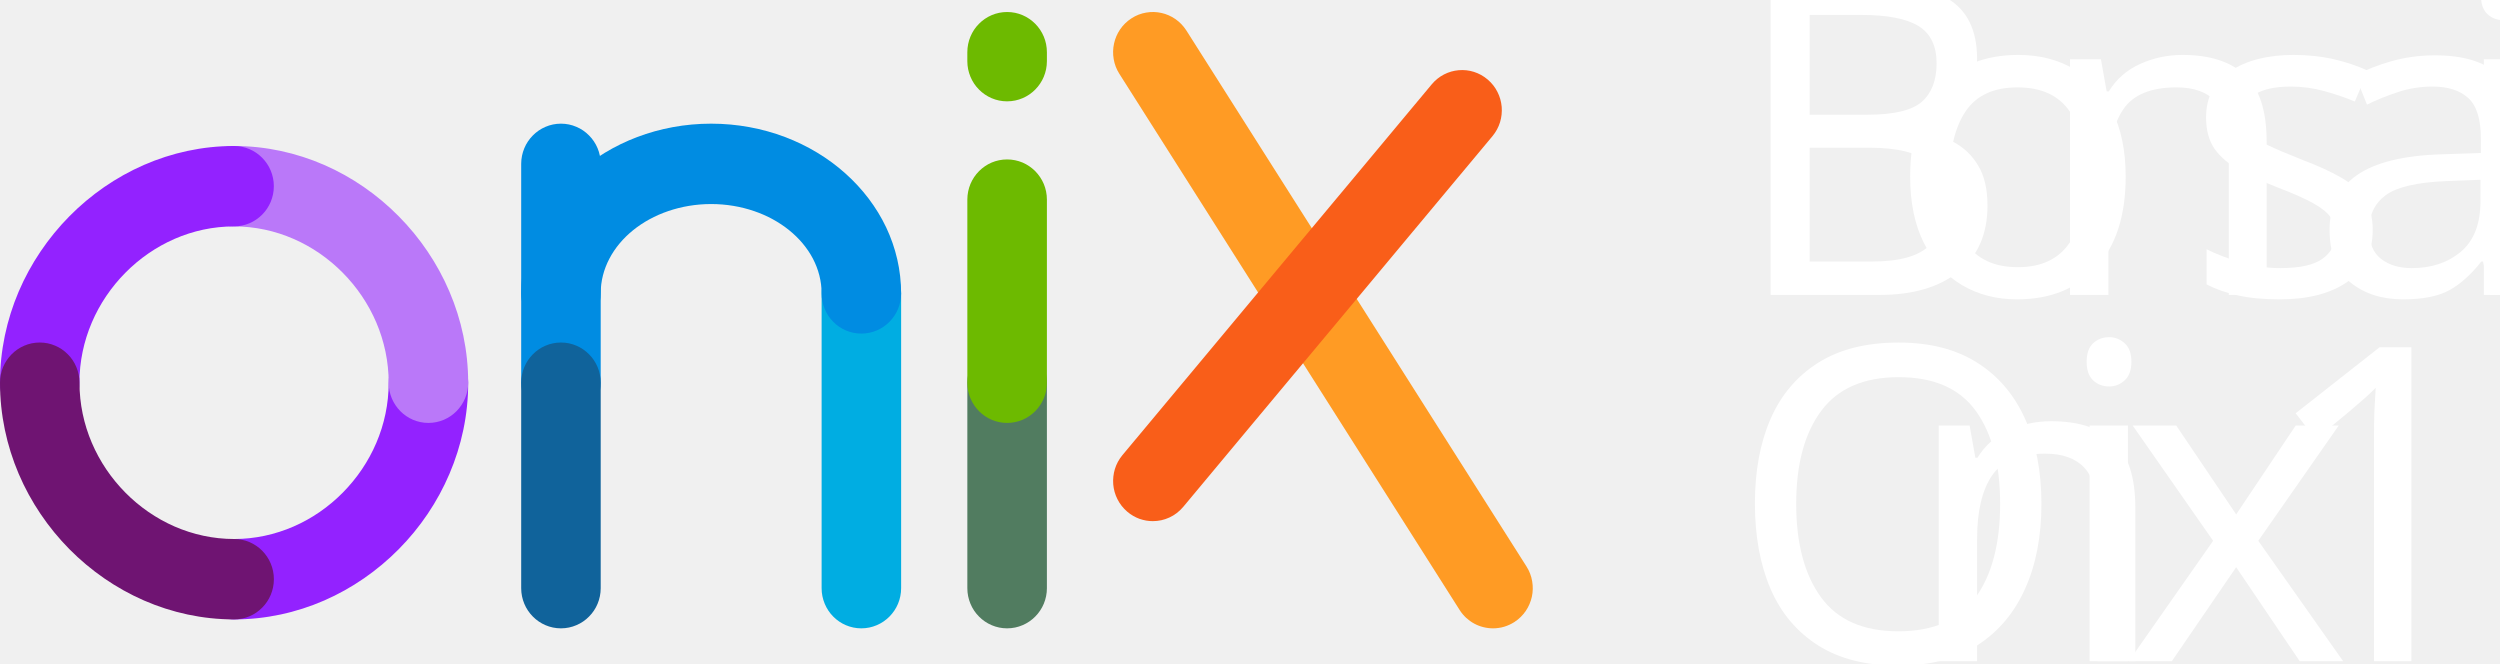
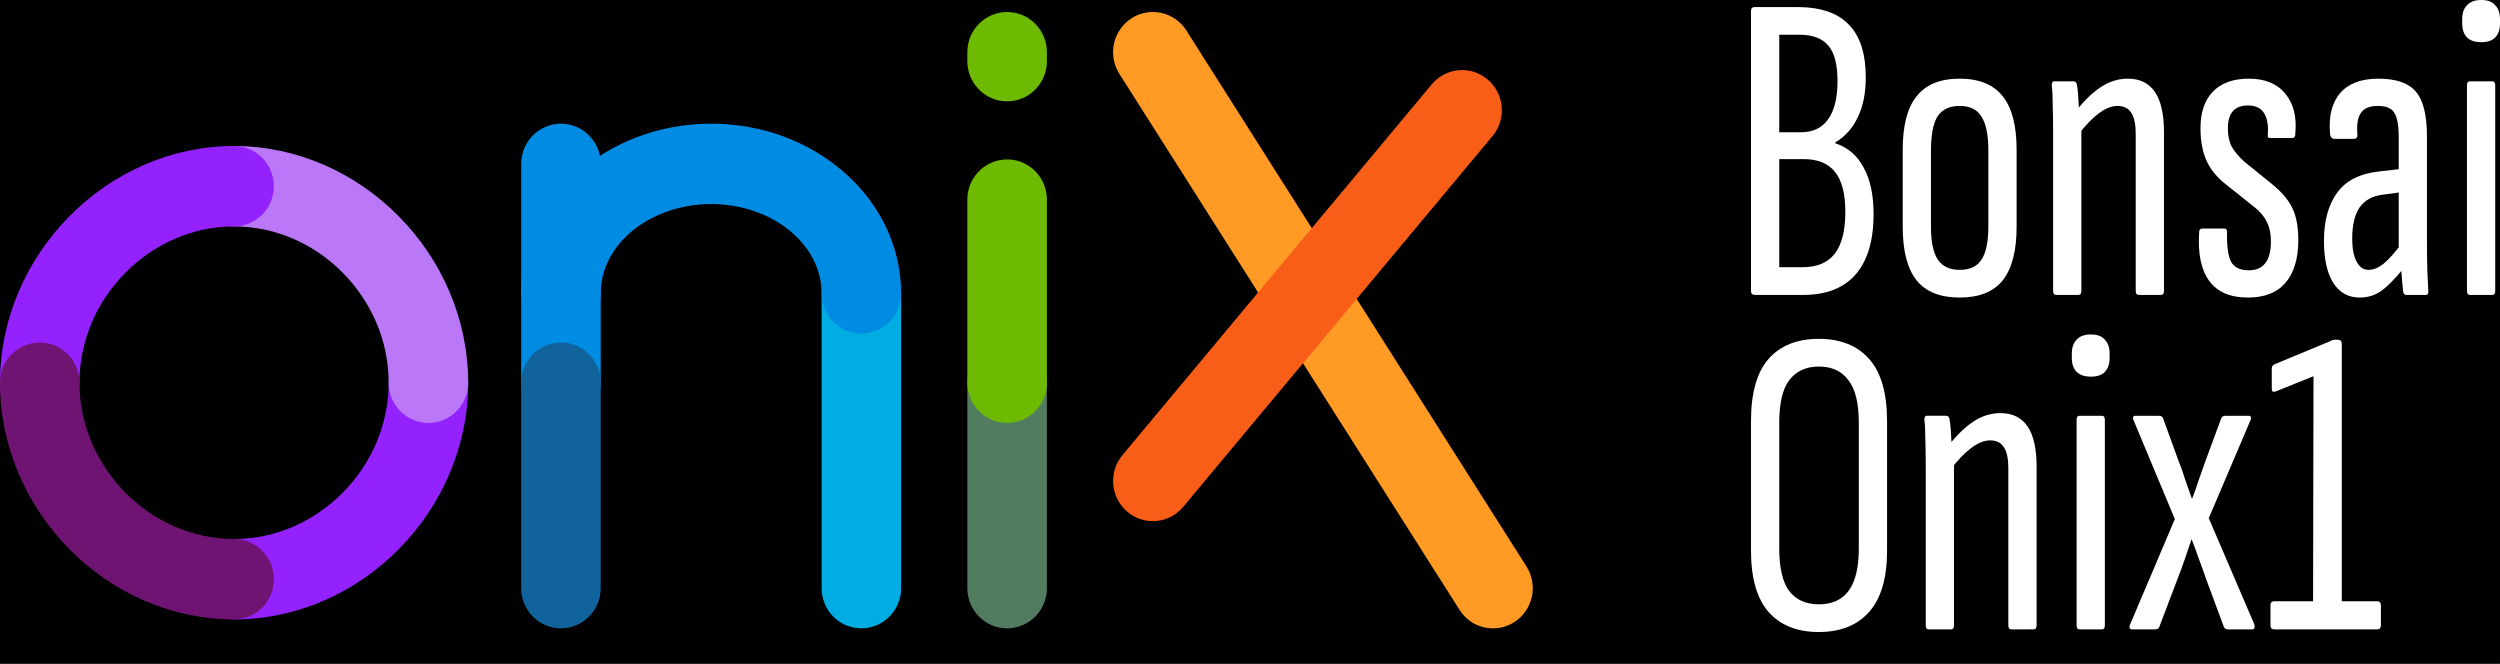
<svg xmlns="http://www.w3.org/2000/svg" version="1.1" id="svg1" width="142.34" height="37.796" viewBox="0 0 142.34 37.796">
  <defs id="defs1">
    <clipPath clipPathUnits="userSpaceOnUse" id="clipPath2">
      <path d="M 0,0 H 283 V 76 H 0 Z" transform="scale(1,-1.26363)" id="path2" />
    </clipPath>
  </defs>
+   <rect style="fill:#000000;stroke:none;stroke-width:39.999" id="rect1" width="142.34" height="37.796" x="48.851" y="11.225" transform="translate(-48.85112,-11.22451)" />
  <g id="g1" style="display:inline" transform="translate(-48.85112,-11.22451)" />
  <g id="layer1" transform="translate(-48.85112,-11.22451)">
    <g id="g16" style="display:none">
      <text id="text3" xml:space="preserve" transform="scale(0.9945158,1.005514)" style="font-size:16.088px;fill:#ff0000;stroke:none;stroke-width:1.341" x="268.124" y="45.379">
        <tspan id="tspan3" style="font-variant:normal;font-weight:normal;font-size:50.993px;font-family:'Sofia Sans Extra Condensed';writing-mode:lr-tb;fill:#ff0000;fill-opacity:1;fill-rule:nonzero;stroke:none;stroke-width:1.341" x="268.124" y="45.379">Bonsai</tspan>
        <tspan id="tspan4" style="font-variant:normal;font-weight:normal;font-size:50.993px;font-family:'Sofia Sans Extra Condensed';writing-mode:lr-tb;fill:#ff0000;fill-opacity:1;fill-rule:nonzero;stroke:none;stroke-width:1.341" x="268.124" y="87.952">Onix1</tspan>
      </text>
    </g>
    <g id="g3" transform="translate(-90.82401)">
      <g id="g2" transform="matrix(0.4880558,0,0,0.4880558,107.941,5.746313)">
        <path id="path4" d="m 92.328,83.484 c -0.64,0 -1.249,-0.129 -1.801,-0.369 -0.557,-0.235 -1.057,-0.579 -1.475,-1.005 -0.421,-0.421 -0.76,-0.927 -0.995,-1.489 -0.235,-0.563 -0.364,-1.177 -0.364,-1.828 0,-0.647 0.129,-1.261 0.364,-1.823 0.235,-0.563 0.573,-1.068 0.995,-1.496 0.417,-0.421 0.917,-0.765 1.475,-1.004 0.552,-0.235 1.161,-0.365 1.801,-0.365 2.443,0 4.792,-0.525 6.943,-1.459 2.151,-0.937 4.099,-2.291 5.74,-3.952 1.645,-1.663 2.984,-3.631 3.911,-5.803 0.928,-2.172 1.443,-4.547 1.443,-7.021 0,-0.645 0.131,-1.26 0.365,-1.823 0.235,-0.563 0.573,-1.068 0.995,-1.489 0.416,-0.427 0.916,-0.771 1.473,-1.005 0.552,-0.24 1.167,-0.369 1.803,-0.369 0.64,0 1.255,0.129 1.807,0.369 0.557,0.235 1.057,0.579 1.475,1.005 0.421,0.421 0.76,0.927 0.995,1.489 0.235,0.563 0.364,1.177 0.364,1.823 0,3.745 -0.78,7.339 -2.187,10.631 -1.401,3.292 -3.427,6.276 -5.917,8.792 -2.489,2.515 -5.437,4.563 -8.692,5.984 -3.256,1.417 -6.813,2.208 -10.516,2.208 z" style="display:inline;fill:#9322ff;fill-opacity:1;fill-rule:nonzero;stroke:none;stroke-width:1.333" />
        <path id="path5" d="m 165.505,84.527 c -0.641,0 -1.251,-0.131 -1.808,-0.371 -0.552,-0.235 -1.052,-0.577 -1.473,-1.005 -0.417,-0.421 -0.755,-0.927 -0.989,-1.489 -0.235,-0.563 -0.365,-1.177 -0.365,-1.823 V 45.453 c 0,-0.651 0.131,-1.265 0.365,-1.828 0.235,-0.557 0.572,-1.063 0.989,-1.489 0.421,-0.423 0.921,-0.767 1.473,-1.005 0.557,-0.235 1.167,-0.371 1.808,-0.371 0.64,0 1.249,0.136 1.807,0.371 0.552,0.239 1.052,0.583 1.475,1.005 0.416,0.427 0.76,0.932 0.995,1.489 0.235,0.563 0.364,1.177 0.364,1.828 v 34.385 c 0,0.645 -0.129,1.26 -0.364,1.823 -0.235,0.563 -0.579,1.068 -0.995,1.489 -0.423,0.428 -0.923,0.771 -1.475,1.005 -0.557,0.24 -1.167,0.371 -1.807,0.371 z" style="display:inline;fill:#00ade2;fill-opacity:1;fill-rule:nonzero;stroke:none;stroke-width:1.333" />
        <path id="path6" d="m 239.197,84.527 c -0.38,0 -0.76,-0.048 -1.129,-0.141 -0.371,-0.093 -0.729,-0.229 -1.063,-0.412 -0.339,-0.181 -0.656,-0.411 -0.948,-0.676 -0.287,-0.271 -0.547,-0.579 -0.765,-0.928 L 215.448,51.109 205.531,35.479 195.609,19.844 c -0.349,-0.541 -0.568,-1.131 -0.667,-1.735 -0.104,-0.599 -0.088,-1.208 0.041,-1.797 0.125,-0.583 0.36,-1.145 0.704,-1.651 0.339,-0.5 0.781,-0.943 1.323,-1.292 0.536,-0.353 1.125,-0.577 1.719,-0.676 0.593,-0.105 1.197,-0.089 1.776,0.041 0.577,0.125 1.135,0.369 1.635,0.713 0.496,0.344 0.933,0.792 1.281,1.333 l 9.917,15.631 9.921,15.629 9.917,15.631 9.921,15.631 c 0.349,0.547 0.568,1.135 0.667,1.739 0.104,0.599 0.089,1.209 -0.036,1.797 -0.131,0.583 -0.365,1.145 -0.708,1.651 -0.339,0.5 -0.781,0.943 -1.324,1.297 -0.192,0.125 -0.391,0.229 -0.593,0.323 -0.203,0.093 -0.411,0.172 -0.625,0.235 -0.208,0.063 -0.421,0.109 -0.635,0.135 -0.213,0.032 -0.432,0.048 -0.647,0.048 z" style="display:inline;fill:#ff9b24;fill-opacity:1;fill-rule:nonzero;stroke:none;stroke-width:1.333" />
        <path id="path7" d="m 199.516,72.021 c -0.265,0 -0.532,-0.021 -0.792,-0.068 -0.26,-0.047 -0.521,-0.115 -0.776,-0.204 -0.251,-0.093 -0.5,-0.208 -0.74,-0.348 -0.235,-0.136 -0.463,-0.297 -0.681,-0.484 -0.491,-0.417 -0.876,-0.917 -1.147,-1.459 -0.276,-0.541 -0.437,-1.131 -0.489,-1.729 -0.047,-0.599 0.016,-1.203 0.192,-1.787 0.177,-0.583 0.475,-1.136 0.887,-1.631 l 9.02,-10.812 9.016,-10.812 9.021,-10.808 9.015,-10.812 c 0.417,-0.5 0.907,-0.885 1.443,-1.161 0.537,-0.276 1.12,-0.443 1.709,-0.491 0.593,-0.052 1.192,0.011 1.771,0.193 0.572,0.183 1.124,0.479 1.609,0.896 0.489,0.416 0.875,0.916 1.145,1.459 0.276,0.541 0.437,1.129 0.489,1.729 0.047,0.599 -0.015,1.203 -0.192,1.785 -0.177,0.584 -0.475,1.136 -0.885,1.631 l -9.021,10.812 -9.016,10.813 -9.02,10.807 -9.016,10.813 c -0.229,0.276 -0.484,0.515 -0.755,0.724 -0.272,0.208 -0.563,0.385 -0.865,0.52 -0.301,0.141 -0.62,0.245 -0.943,0.319 -0.323,0.067 -0.651,0.104 -0.979,0.104 z" style="display:inline;fill:#f95e19;fill-opacity:1;fill-rule:nonzero;stroke:none;stroke-width:1.333" />
        <path id="path8" d="m 182.511,84.527 c -0.641,0 -1.251,-0.131 -1.808,-0.371 -0.552,-0.235 -1.052,-0.577 -1.473,-1.005 -0.423,-0.421 -0.76,-0.927 -0.995,-1.489 -0.235,-0.563 -0.365,-1.177 -0.365,-1.823 V 55.869 c 0,-0.645 0.131,-1.26 0.365,-1.823 0.235,-0.563 0.572,-1.068 0.995,-1.489 0.421,-0.427 0.921,-0.771 1.473,-1.005 0.557,-0.24 1.167,-0.369 1.808,-0.369 0.64,0 1.249,0.129 1.807,0.369 0.552,0.235 1.052,0.579 1.475,1.005 0.416,0.421 0.76,0.927 0.995,1.489 0.235,0.563 0.364,1.177 0.364,1.823 v 23.969 c 0,0.645 -0.129,1.26 -0.364,1.823 -0.235,0.563 -0.579,1.068 -0.995,1.489 -0.423,0.428 -0.923,0.771 -1.475,1.005 -0.557,0.24 -1.167,0.371 -1.807,0.371 z" style="display:inline;fill:#517c60;fill-opacity:1;fill-rule:nonzero;stroke:none;stroke-width:1.333" />
        <path id="path9" d="m 182.511,23.047 c -0.641,0 -1.251,-0.129 -1.808,-0.369 -0.552,-0.235 -1.052,-0.579 -1.473,-1.005 -0.423,-0.421 -0.76,-0.927 -0.995,-1.489 C 178,19.62 177.869,19.005 177.869,18.36 v -1.048 c 0,-0.645 0.131,-1.26 0.365,-1.823 0.235,-0.563 0.572,-1.068 0.995,-1.489 0.421,-0.427 0.921,-0.771 1.473,-1.005 0.557,-0.24 1.167,-0.369 1.808,-0.369 0.64,0 1.249,0.129 1.807,0.369 0.552,0.235 1.052,0.579 1.475,1.005 0.416,0.421 0.76,0.927 0.995,1.489 0.235,0.563 0.364,1.177 0.364,1.823 v 1.048 c 0,0.645 -0.129,1.26 -0.364,1.823 -0.235,0.563 -0.579,1.068 -0.995,1.489 -0.423,0.427 -0.923,0.771 -1.475,1.005 -0.557,0.24 -1.167,0.369 -1.807,0.369 z" style="display:inline;fill:#6dba00;fill-opacity:1;fill-rule:nonzero;stroke:none;stroke-width:1.333" />
        <path id="path10" d="m 130.464,60.563 c -0.641,0 -1.251,-0.136 -1.808,-0.369 -0.552,-0.24 -1.052,-0.584 -1.473,-1.005 -0.417,-0.428 -0.761,-0.933 -0.995,-1.491 -0.235,-0.561 -0.365,-1.176 -0.365,-1.828 V 30.339 c 0,-0.645 0.131,-1.26 0.365,-1.823 0.233,-0.563 0.577,-1.068 0.995,-1.489 0.421,-0.428 0.921,-0.772 1.473,-1.005 0.557,-0.24 1.167,-0.371 1.808,-0.371 0.64,0 1.249,0.131 1.801,0.371 0.557,0.233 1.057,0.577 1.475,1.005 0.421,0.421 0.76,0.927 0.995,1.489 0.235,0.563 0.364,1.177 0.364,1.823 v 25.531 c 0,0.652 -0.129,1.267 -0.364,1.828 -0.235,0.557 -0.573,1.063 -0.995,1.491 -0.417,0.421 -0.917,0.765 -1.475,1.005 -0.552,0.233 -1.161,0.369 -1.801,0.369 z" style="display:inline;fill:#008ce2;fill-opacity:1;fill-rule:nonzero;stroke:none;stroke-width:1.333" />
        <path id="path11" d="m 165.505,50.14 c -0.641,0 -1.251,-0.129 -1.808,-0.369 -0.552,-0.235 -1.052,-0.577 -1.473,-1.005 -0.417,-0.421 -0.755,-0.927 -0.989,-1.489 -0.235,-0.563 -0.365,-1.177 -0.365,-1.823 0,-1.437 -0.364,-2.808 -1.015,-4.057 -0.652,-1.245 -1.6,-2.369 -2.767,-3.313 -1.167,-0.943 -2.552,-1.708 -4.093,-2.233 -1.541,-0.527 -3.235,-0.823 -5.011,-0.823 -1.776,0 -3.468,0.296 -5.011,0.823 -1.541,0.525 -2.932,1.291 -4.099,2.233 -1.167,0.944 -2.109,2.068 -2.76,3.313 -0.656,1.249 -1.016,2.62 -1.016,4.057 0,0.645 -0.129,1.26 -0.364,1.823 -0.235,0.563 -0.573,1.068 -0.995,1.489 -0.417,0.428 -0.917,0.771 -1.475,1.005 -0.552,0.24 -1.161,0.369 -1.801,0.369 -0.641,0 -1.251,-0.129 -1.808,-0.369 -0.552,-0.235 -1.052,-0.577 -1.473,-1.005 -0.417,-0.421 -0.761,-0.927 -0.995,-1.489 -0.235,-0.563 -0.365,-1.177 -0.365,-1.823 0,-2.729 0.625,-5.333 1.745,-7.704 1.125,-2.364 2.749,-4.499 4.755,-6.291 2.005,-1.797 4.391,-3.245 7.041,-4.251 2.652,-1 5.563,-1.557 8.62,-1.557 3.052,0 5.964,0.557 8.615,1.557 2.652,1.005 5.041,2.453 7.047,4.251 2.005,1.792 3.631,3.927 4.756,6.291 1.12,2.371 1.744,4.975 1.744,7.704 0,0.645 -0.129,1.26 -0.364,1.823 -0.235,0.563 -0.579,1.068 -0.995,1.489 -0.423,0.428 -0.923,0.771 -1.475,1.005 -0.557,0.24 -1.167,0.369 -1.807,0.369 z" style="display:inline;fill:#008ce2;fill-opacity:1;fill-rule:nonzero;stroke:none;stroke-width:1.333" />
        <path id="path12" d="m 130.464,84.527 c -0.641,0 -1.251,-0.131 -1.808,-0.371 -0.552,-0.235 -1.052,-0.577 -1.473,-1.005 -0.417,-0.421 -0.761,-0.927 -0.995,-1.489 -0.235,-0.563 -0.365,-1.177 -0.365,-1.823 V 55.869 c 0,-0.645 0.131,-1.26 0.365,-1.823 0.233,-0.563 0.577,-1.068 0.995,-1.489 0.421,-0.427 0.921,-0.771 1.473,-1.005 0.557,-0.24 1.167,-0.369 1.808,-0.369 0.64,0 1.249,0.129 1.801,0.369 0.557,0.235 1.057,0.579 1.475,1.005 0.421,0.421 0.76,0.927 0.995,1.489 0.235,0.563 0.364,1.177 0.364,1.823 v 23.969 c 0,0.645 -0.129,1.26 -0.364,1.823 -0.235,0.563 -0.573,1.068 -0.995,1.489 -0.417,0.428 -0.917,0.771 -1.475,1.005 -0.552,0.24 -1.161,0.371 -1.801,0.371 z" style="display:inline;fill:#10639b;fill-opacity:1;fill-rule:nonzero;stroke:none;stroke-width:1.333" />
        <path id="path13" d="m 182.511,60.563 c -0.641,0 -1.251,-0.136 -1.808,-0.369 -0.552,-0.24 -1.052,-0.584 -1.473,-1.005 -0.423,-0.428 -0.76,-0.933 -0.995,-1.491 -0.235,-0.561 -0.365,-1.176 -0.365,-1.828 V 34.511 c 0,-0.647 0.131,-1.265 0.365,-1.828 0.235,-0.557 0.572,-1.063 0.995,-1.489 0.421,-0.423 0.921,-0.767 1.473,-1.005 0.557,-0.235 1.167,-0.365 1.808,-0.365 0.64,0 1.249,0.131 1.807,0.365 0.552,0.239 1.052,0.583 1.475,1.005 0.416,0.427 0.76,0.932 0.995,1.489 0.235,0.563 0.364,1.181 0.364,1.828 v 21.359 c 0,0.652 -0.129,1.267 -0.364,1.828 -0.235,0.557 -0.579,1.063 -0.995,1.491 -0.423,0.421 -0.923,0.765 -1.475,1.005 -0.557,0.233 -1.167,0.369 -1.807,0.369 z" style="display:inline;fill:#6dba00;fill-opacity:1;fill-rule:nonzero;stroke:none;stroke-width:1.333" />
        <path id="path14" d="m 115,60.563 c -0.636,0 -1.251,-0.136 -1.803,-0.369 -0.557,-0.24 -1.057,-0.584 -1.473,-1.005 -0.421,-0.428 -0.76,-0.933 -0.995,-1.491 -0.235,-0.561 -0.365,-1.176 -0.365,-1.828 0,-2.468 -0.515,-4.843 -1.443,-7.02 -0.927,-2.172 -2.265,-4.141 -3.911,-5.803 -1.641,-1.661 -3.589,-3.016 -5.74,-3.953 -2.151,-0.937 -4.5,-1.457 -6.943,-1.457 -0.64,0 -1.249,-0.136 -1.801,-0.371 -0.557,-0.239 -1.057,-0.583 -1.475,-1.005 -0.421,-0.421 -0.76,-0.927 -0.995,-1.489 -0.235,-0.563 -0.364,-1.177 -0.364,-1.828 0,-0.645 0.129,-1.26 0.364,-1.823 0.235,-0.563 0.573,-1.068 0.995,-1.489 0.417,-0.428 0.917,-0.771 1.475,-1.005 0.552,-0.24 1.161,-0.371 1.801,-0.371 3.703,0 7.26,0.792 10.516,2.209 3.255,1.421 6.203,3.468 8.692,5.989 2.491,2.516 4.516,5.5 5.917,8.787 1.407,3.291 2.187,6.891 2.187,10.629 0,0.652 -0.129,1.267 -0.364,1.828 -0.235,0.557 -0.573,1.063 -0.995,1.491 -0.417,0.421 -0.917,0.765 -1.475,1.005 -0.552,0.233 -1.167,0.369 -1.807,0.369 z" style="display:inline;fill:#ba78f9;fill-opacity:1;fill-rule:nonzero;stroke:none;stroke-width:1.333" />
        <path id="path15" d="m 69.656,60.563 c -0.64,0 -1.249,-0.136 -1.807,-0.369 -0.552,-0.24 -1.052,-0.584 -1.475,-1.005 -0.416,-0.428 -0.755,-0.933 -0.995,-1.491 -0.235,-0.561 -0.359,-1.176 -0.359,-1.828 0,-3.739 0.781,-7.339 2.181,-10.629 1.407,-3.287 3.433,-6.271 5.917,-8.787 2.489,-2.521 5.443,-4.568 8.697,-5.989 3.251,-1.417 6.813,-2.209 10.511,-2.209 0.641,0 1.251,0.131 1.808,0.371 0.552,0.235 1.052,0.577 1.473,1.005 0.417,0.421 0.76,0.927 0.995,1.489 0.235,0.563 0.365,1.177 0.365,1.823 0,0.651 -0.131,1.265 -0.365,1.828 -0.235,0.563 -0.577,1.068 -0.995,1.489 -0.421,0.423 -0.921,0.767 -1.473,1.005 -0.557,0.235 -1.167,0.371 -1.808,0.371 -2.443,0 -4.792,0.52 -6.943,1.457 -2.145,0.937 -4.099,2.292 -5.74,3.953 -1.645,1.661 -2.984,3.631 -3.911,5.803 -0.928,2.177 -1.443,4.552 -1.443,7.02 0,0.652 -0.131,1.267 -0.365,1.828 -0.233,0.557 -0.572,1.063 -0.995,1.491 -0.416,0.421 -0.916,0.765 -1.473,1.005 -0.552,0.233 -1.161,0.369 -1.803,0.369 z" style="display:inline;fill:#9322ff;fill-opacity:1;fill-rule:nonzero;stroke:none;stroke-width:1.333" />
        <path id="path16" d="m 92.328,83.484 c -3.697,0 -7.26,-0.791 -10.511,-2.208 -3.255,-1.421 -6.208,-3.469 -8.697,-5.984 -2.484,-2.516 -4.511,-5.5 -5.917,-8.792 -1.4,-3.292 -2.181,-6.885 -2.181,-10.631 0,-0.645 0.124,-1.26 0.359,-1.823 0.24,-0.563 0.579,-1.068 0.995,-1.489 0.423,-0.427 0.923,-0.771 1.475,-1.005 0.557,-0.24 1.167,-0.369 1.807,-0.369 0.641,0 1.251,0.129 1.803,0.369 0.557,0.235 1.057,0.579 1.473,1.005 0.423,0.421 0.761,0.927 0.995,1.489 0.235,0.563 0.365,1.177 0.365,1.823 0,2.475 0.515,4.849 1.443,7.021 0.927,2.172 2.265,4.14 3.911,5.803 1.641,1.661 3.595,3.015 5.74,3.952 2.151,0.933 4.5,1.459 6.943,1.459 0.641,0 1.251,0.131 1.808,0.365 0.552,0.239 1.052,0.583 1.473,1.004 0.417,0.428 0.76,0.933 0.995,1.496 0.235,0.561 0.365,1.176 0.365,1.823 0,0.651 -0.131,1.265 -0.365,1.828 -0.235,0.563 -0.577,1.068 -0.995,1.489 -0.421,0.427 -0.921,0.771 -1.473,1.005 -0.557,0.24 -1.167,0.369 -1.808,0.369 z" style="display:inline;fill:#6f1472;fill-opacity:1;fill-rule:nonzero;stroke:none;stroke-width:1.333" />
-         <text style="font-size:50.993px;font-family:'Sofia Sans Extra Condensed';fill:#ffffff;stroke-width:1.341" transform="scale(0.9945158,1.005514)" x="268.124" y="45.379" id="text28">B</text>
-         <text style="font-size:50.993px;font-family:'Sofia Sans Extra Condensed';fill:#ffffff;stroke-width:1.341" transform="scale(0.9945158,1.005514)" x="286.634" y="45.379" id="text27">o</text>
-         <text style="font-size:50.993px;font-family:'Sofia Sans Extra Condensed';fill:#ffffff;stroke-width:1.341" transform="scale(0.9945158,1.005514)" x="303.87" y="45.379" id="text26">n</text>
-         <text style="font-size:50.993px;font-family:'Sofia Sans Extra Condensed';fill:#ffffff;stroke-width:1.341" transform="scale(0.9945158,1.005514)" x="321.564" y="45.379" id="text25">s</text>
-         <text style="font-size:50.993px;font-family:'Sofia Sans Extra Condensed';fill:#ffffff;stroke-width:1.341" transform="scale(0.9945158,1.005514)" x="336.301" y="45.379" id="text24">a</text>
-         <text style="font-size:50.993px;font-family:'Sofia Sans Extra Condensed';fill:#ffffff;stroke-width:1.341" transform="scale(0.9945158,1.005514)" x="352.415" y="45.379" id="text23">i</text>
-         <text style="font-size:50.993px;font-family:'Sofia Sans Extra Condensed';fill:#ffffff;stroke-width:1.341" transform="scale(0.9945158,1.005514)" x="268.124" y="87.874" id="text22">O</text>
-         <text style="font-size:50.993px;font-family:'Sofia Sans Extra Condensed';fill:#ffffff;stroke-width:1.341" transform="scale(0.9945158,1.005514)" x="288.47" y="87.874" id="text21">n</text>
-         <text style="font-size:50.993px;font-family:'Sofia Sans Extra Condensed';fill:#ffffff;stroke-width:1.341" transform="scale(0.9945158,1.005514)" x="306.165" y="87.874" id="text20">i</text>
-         <text style="font-size:50.993px;font-family:'Sofia Sans Extra Condensed';fill:#ffffff;stroke-width:1.341" transform="scale(0.9945158,1.005514)" x="314.17" y="87.874" id="text19">x</text>
-         <text style="font-size:50.993px;font-family:'Sofia Sans Extra Condensed';fill:#ffffff;stroke-width:1.341" transform="scale(0.9945158,1.005514)" x="330.131" y="87.874" id="text18">1</text>
+         <path d="m 271.235,45.379 q -0.459,0 -0.459,-0.459 V 12.438 q 0,-0.459 0.459,-0.459 h 4.895 q 4.181,0 6.119,2.04 1.989,1.989 1.989,6.119 0,2.703 -0.918,4.589 -0.867,1.887 -2.652,2.958 v 0.102 q 2.193,0.714 3.315,2.805 1.173,2.091 1.173,5.405 0,4.589 -2.091,6.986 -2.091,2.397 -6.17,2.397 z m 2.856,-3.213 h 2.703 q 2.55,0 3.773,-1.53 1.275,-1.581 1.275,-4.895 0,-3.162 -1.224,-4.64 -1.173,-1.479 -3.671,-1.479 h -2.856 z m 0,-15.655 h 2.499 q 2.142,0 3.213,-1.479 1.122,-1.53 1.122,-4.436 0,-2.907 -1.071,-4.13 -1.071,-1.275 -3.417,-1.275 h -2.346 z" id="text28" style="font-size:50.993px;font-family:'Sofia Sans Extra Condensed';fill:#ffffff;stroke-width:1.341" transform="scale(0.9945158,1.005514)" aria-label="B" />
+         <path d="m 295.252,45.685 q -3.417,0 -5.048,-1.989 -1.632,-2.04 -1.632,-6.221 v -8.924 q 0,-4.232 1.632,-6.221 1.632,-2.04 5.048,-2.04 3.417,0 5.048,2.04 1.632,1.989 1.632,6.221 v 8.924 q 0,4.181 -1.632,6.221 -1.632,1.989 -5.048,1.989 z m 0,-3.213 q 1.785,0 2.55,-1.173 0.816,-1.173 0.816,-3.875 v -8.771 q 0,-2.754 -0.816,-3.977 -0.765,-1.224 -2.55,-1.224 -1.785,0 -2.601,1.224 -0.765,1.224 -0.765,3.977 v 8.771 q 0,2.703 0.816,3.875 0.816,1.173 2.55,1.173 z" id="text27" style="font-size:50.993px;font-family:'Sofia Sans Extra Condensed';fill:#ffffff;stroke-width:1.341" transform="scale(0.9945158,1.005514)" aria-label="o" />
+         <path d="m 316.261,45.379 q -0.357,0 -0.357,-0.459 V 26.716 q 0,-1.683 -0.51,-2.448 -0.51,-0.816 -1.632,-0.816 -1.02,0 -2.193,0.867 -1.122,0.816 -2.397,2.448 l -0.255,-2.754 q 1.479,-1.836 2.907,-2.754 1.479,-0.969 3.162,-0.969 2.091,0 3.162,1.53 1.071,1.53 1.071,4.691 v 18.408 q 0,0.459 -0.357,0.459 z m -9.689,0 q -0.357,0 -0.357,-0.459 V 26.716 q 0,-2.142 -0.051,-3.468 0,-1.377 -0.102,-2.091 -0.051,-0.561 0.306,-0.561 h 2.193 q 0.408,0 0.459,0.459 0.153,0.969 0.204,2.448 0.102,1.479 0.102,2.244 l 0.204,0.306 v 18.867 q 0,0.459 -0.357,0.459 z" id="text26" style="font-size:50.993px;font-family:'Sofia Sans Extra Condensed';fill:#ffffff;stroke-width:1.341" transform="scale(0.9945158,1.005514)" aria-label="n" />
+         <path d="m 329.06,45.685 q -3.111,0 -4.538,-1.938 -1.428,-1.938 -1.173,-5.66 0,-0.408 0.357,-0.408 h 2.601 q 0.306,0 0.306,0.357 -0.051,2.448 0.459,3.468 0.561,1.02 2.091,1.02 2.601,0 2.601,-3.366 0,-1.326 -0.459,-2.193 -0.408,-0.918 -1.428,-1.734 l -3.366,-2.652 q -1.581,-1.224 -2.295,-2.754 -0.714,-1.581 -0.714,-3.773 0,-2.754 1.428,-4.232 1.479,-1.53 4.232,-1.53 2.856,0 4.283,1.734 1.479,1.734 1.173,4.742 0,0.408 -0.357,0.408 h -2.55 q -0.102,0 -0.255,-0.051 -0.102,-0.051 -0.051,-0.459 0.102,-1.53 -0.459,-2.397 -0.561,-0.867 -1.887,-0.867 -2.346,0 -2.346,2.652 0,1.275 0.459,2.142 0.51,0.867 1.479,1.734 l 3.315,2.652 q 1.734,1.428 2.346,2.805 0.663,1.377 0.663,3.62 0,3.264 -1.53,4.997 -1.479,1.683 -4.385,1.683 z" id="text25" style="font-size:50.993px;font-family:'Sofia Sans Extra Condensed';fill:#ffffff;stroke-width:1.341" transform="scale(0.9945158,1.005514)" aria-label="s" />
+         <path d="m 347.622,45.379 q -0.306,0 -0.357,-0.459 -0.102,-0.918 -0.204,-2.295 -0.102,-1.428 -0.102,-2.397 l -0.204,-0.255 v -12.85 q 0,-2.091 -0.51,-2.856 -0.459,-0.816 -1.938,-0.816 -1.428,0 -1.989,0.816 -0.561,0.765 -0.408,2.55 0,0.459 -0.408,0.459 h -2.244 q -0.51,0 -0.561,-0.612 -0.255,-3.009 1.173,-4.691 1.479,-1.683 4.487,-1.683 3.111,0 4.385,1.479 1.326,1.479 1.326,5.252 v 12.238 q 0,2.04 0.051,3.468 0.051,1.428 0.102,2.142 0.051,0.51 -0.255,0.51 z m -5.456,0.306 q -1.989,0 -3.111,-1.734 -1.071,-1.734 -1.071,-4.844 0,-3.468 1.53,-5.558 1.53,-2.142 4.997,-2.499 l 2.652,-0.306 v 2.703 l -2.295,0.306 q -1.785,0.204 -2.703,1.479 -0.867,1.275 -0.867,3.62 0,1.683 0.51,2.652 0.51,0.969 1.377,0.969 0.867,0 1.734,-0.663 0.918,-0.714 2.346,-2.601 l 0.153,2.958 q -1.53,1.887 -2.652,2.703 -1.122,0.816 -2.601,0.816 z" id="text24" style="font-size:50.993px;font-family:'Sofia Sans Extra Condensed';fill:#ffffff;stroke-width:1.341" transform="scale(0.9945158,1.005514)" aria-label="a" />
+         <path d="m 355.118,45.379 q -0.357,0 -0.357,-0.459 V 21.056 q 0,-0.459 0.357,-0.459 h 2.601 q 0.357,0 0.357,0.459 v 23.865 q 0,0.459 -0.357,0.459 z m 1.326,-29.321 q -1.122,0 -1.683,-0.561 -0.561,-0.561 -0.561,-1.632 v -0.459 q 0,-1.071 0.561,-1.632 0.561,-0.612 1.683,-0.612 1.122,0 1.632,0.612 0.561,0.561 0.561,1.632 v 0.459 q 0,1.071 -0.561,1.632 -0.51,0.561 -1.632,0.561 z" id="text23" style="font-size:50.993px;font-family:'Sofia Sans Extra Condensed';fill:#ffffff;stroke-width:1.341" transform="scale(0.9945158,1.005514)" aria-label="i" />
+         <path d="m 278.73,84.489 q -3.824,0 -5.915,-2.346 -2.04,-2.346 -2.04,-7.088 V 60.012 q 0,-4.844 2.04,-7.19 2.091,-2.346 5.915,-2.346 3.824,0 5.915,2.346 2.091,2.346 2.091,7.19 v 15.043 q 0,4.742 -2.091,7.088 -2.091,2.346 -5.915,2.346 z m 0,-3.213 q 2.295,0 3.468,-1.53 1.224,-1.581 1.224,-4.946 V 60.216 q 0,-3.417 -1.224,-4.946 -1.173,-1.581 -3.468,-1.581 -2.244,0 -3.467,1.581 -1.173,1.53 -1.173,4.946 v 14.584 q 0,3.366 1.173,4.946 1.224,1.53 3.467,1.53 z" id="text22" style="font-size:50.993px;font-family:'Sofia Sans Extra Condensed';fill:#ffffff;stroke-width:1.341" transform="scale(0.9945158,1.005514)" aria-label="O" />
+         <path d="m 301.32,84.183 q -0.357,0 -0.357,-0.459 V 65.519 q 0,-1.683 -0.51,-2.448 -0.51,-0.816 -1.632,-0.816 -1.02,0 -2.193,0.867 -1.122,0.816 -2.397,2.448 l -0.255,-2.754 q 1.479,-1.836 2.907,-2.754 1.479,-0.969 3.162,-0.969 2.091,0 3.162,1.53 1.071,1.53 1.071,4.691 v 18.408 q 0,0.459 -0.357,0.459 z m -9.689,0 q -0.357,0 -0.357,-0.459 V 65.519 q 0,-2.142 -0.051,-3.468 0,-1.377 -0.102,-2.091 -0.051,-0.561 0.306,-0.561 h 2.193 q 0.408,0 0.459,0.459 0.153,0.969 0.204,2.448 0.102,1.479 0.102,2.244 l 0.204,0.306 v 18.867 q 0,0.459 -0.357,0.459 z" id="text21" style="font-size:50.993px;font-family:'Sofia Sans Extra Condensed';fill:#ffffff;stroke-width:1.341" transform="scale(0.9945158,1.005514)" aria-label="n" />
+         <path d="m 309.326,84.183 q -0.357,0 -0.357,-0.459 V 59.859 q 0,-0.459 0.357,-0.459 h 2.601 q 0.357,0 0.357,0.459 v 23.865 q 0,0.459 -0.357,0.459 z m 1.326,-29.321 q -1.122,0 -1.683,-0.561 -0.561,-0.561 -0.561,-1.632 v -0.459 q 0,-1.071 0.561,-1.632 0.561,-0.612 1.683,-0.612 1.122,0 1.632,0.612 0.561,0.561 0.561,1.632 v 0.459 q 0,1.071 -0.561,1.632 -0.51,0.561 -1.632,0.561 z" id="text20" style="font-size:50.993px;font-family:'Sofia Sans Extra Condensed';fill:#ffffff;stroke-width:1.341" transform="scale(0.9945158,1.005514)" aria-label="i" />
+         <path d="m 315.496,84.183 q -0.204,0 -0.306,-0.153 -0.051,-0.204 0.051,-0.408 l 5.252,-12.238 -4.844,-11.473 q -0.102,-0.204 -0.051,-0.357 0.051,-0.153 0.255,-0.153 h 2.754 q 0.408,0 0.51,0.306 l 1.836,4.997 q 0.408,0.969 0.765,2.142 0.408,1.122 0.765,2.142 h 0.051 q 0.408,-1.02 0.765,-2.142 0.408,-1.173 0.765,-2.142 l 1.887,-5.048 q 0.153,-0.255 0.459,-0.255 h 2.754 q 0.204,0 0.255,0.153 0.051,0.153 -0.051,0.357 l -4.895,11.371 5.354,12.34 q 0.051,0.204 0,0.408 -0.051,0.153 -0.255,0.153 h -2.856 q -0.306,0 -0.459,-0.255 l -2.142,-5.711 q -0.357,-1.071 -0.816,-2.244 -0.408,-1.173 -0.816,-2.193 h -0.051 q -0.357,1.02 -0.765,2.244 -0.408,1.173 -0.816,2.193 l -2.193,5.711 q -0.102,0.255 -0.51,0.255 z" id="text19" style="font-size:50.993px;font-family:'Sofia Sans Extra Condensed';fill:#ffffff;stroke-width:1.341" transform="scale(0.9945158,1.005514)" aria-label="x" />
+         <path d="m 332.171,84.183 q -0.459,0 -0.459,-0.459 v -2.346 q 0,-0.459 0.459,-0.459 h 4.538 l 0.051,-26.108 -4.487,1.785 q -0.153,0.051 -0.306,0 -0.102,-0.102 -0.102,-0.306 v -2.397 q 0,-0.306 0.306,-0.459 l 6.578,-2.703 q 0.255,-0.153 0.51,-0.153 h 0.357 q 0.459,0 0.459,0.459 v 29.882 h 4.13 q 0.459,0 0.459,0.459 v 2.346 q 0,0.459 -0.459,0.459 z" id="text18" style="font-size:50.993px;font-family:'Sofia Sans Extra Condensed';fill:#ffffff;stroke-width:1.341" transform="scale(0.9945158,1.005514)" aria-label="1" />
      </g>
    </g>
  </g>
</svg>
